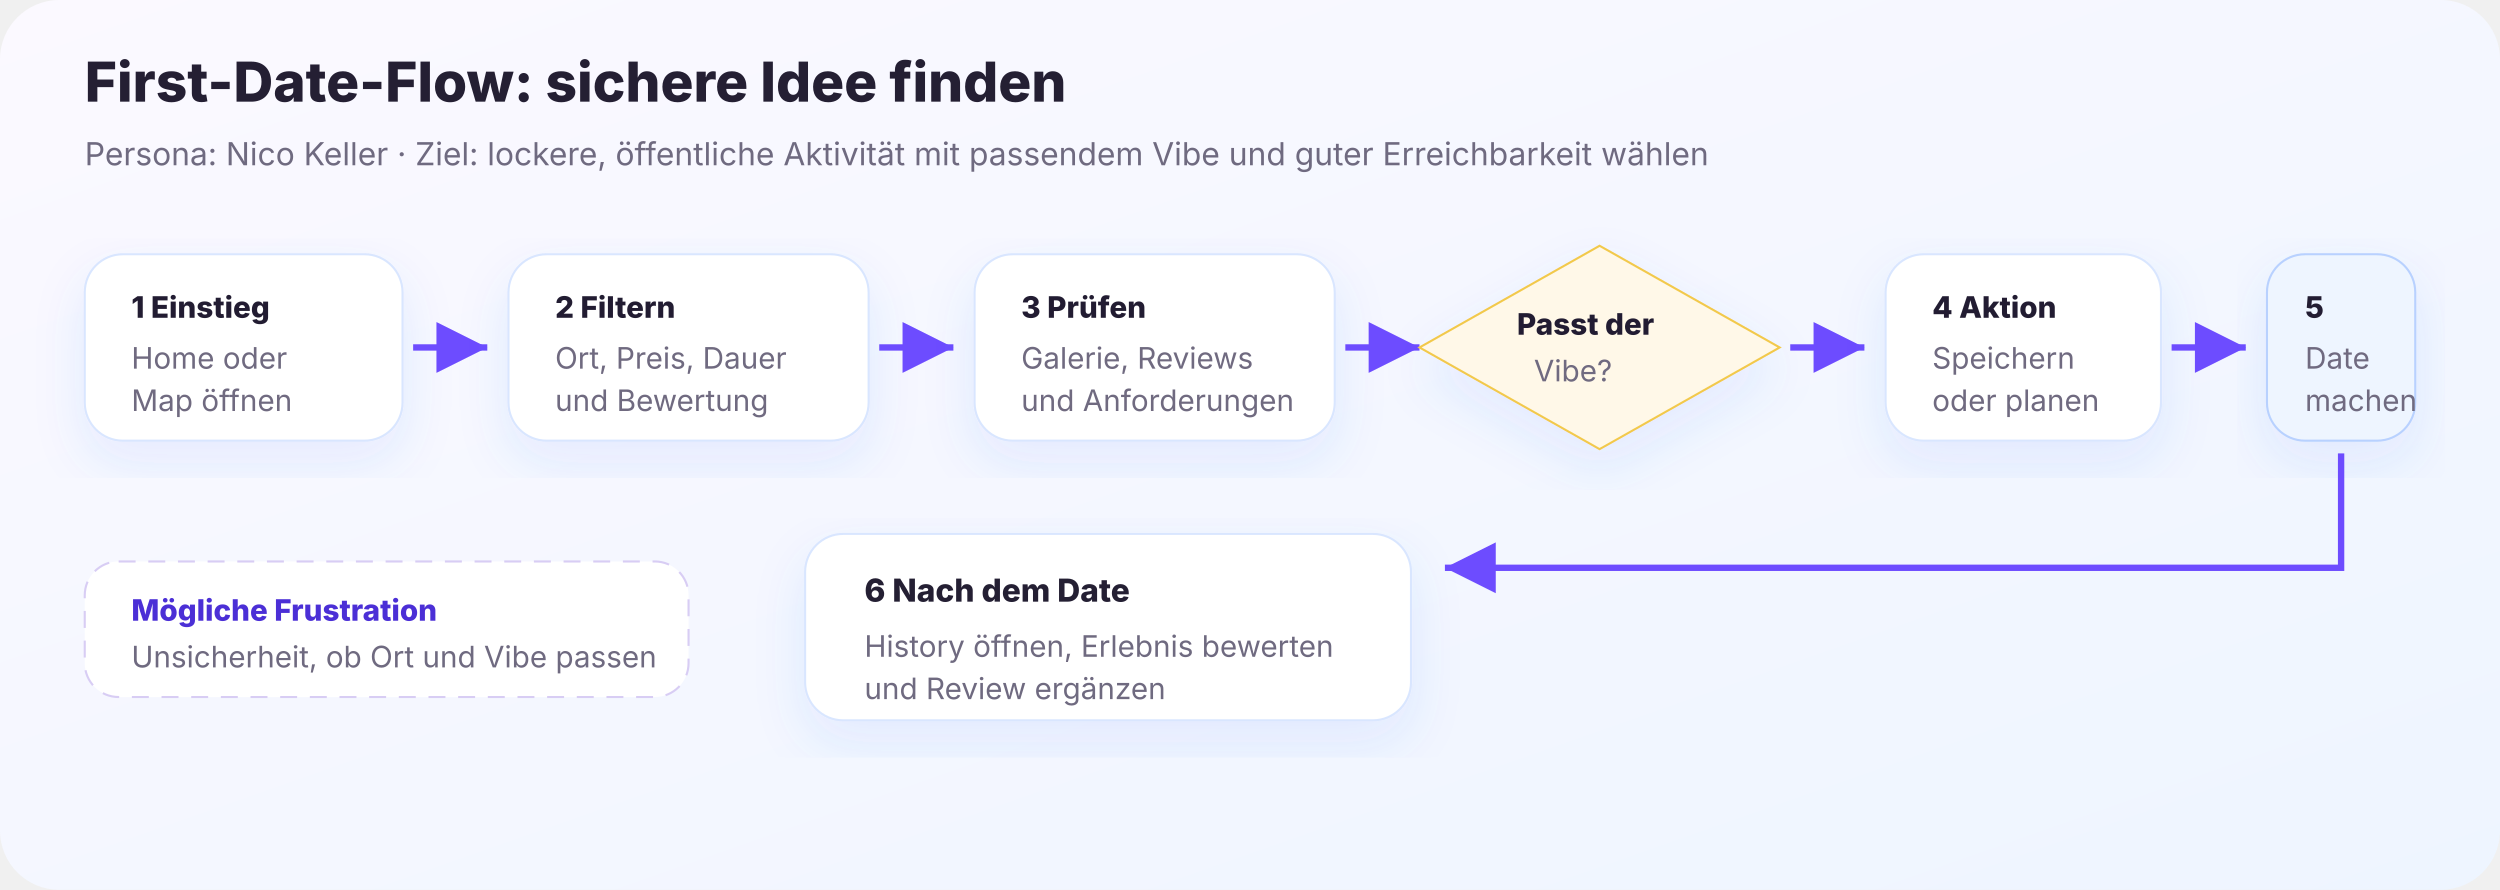
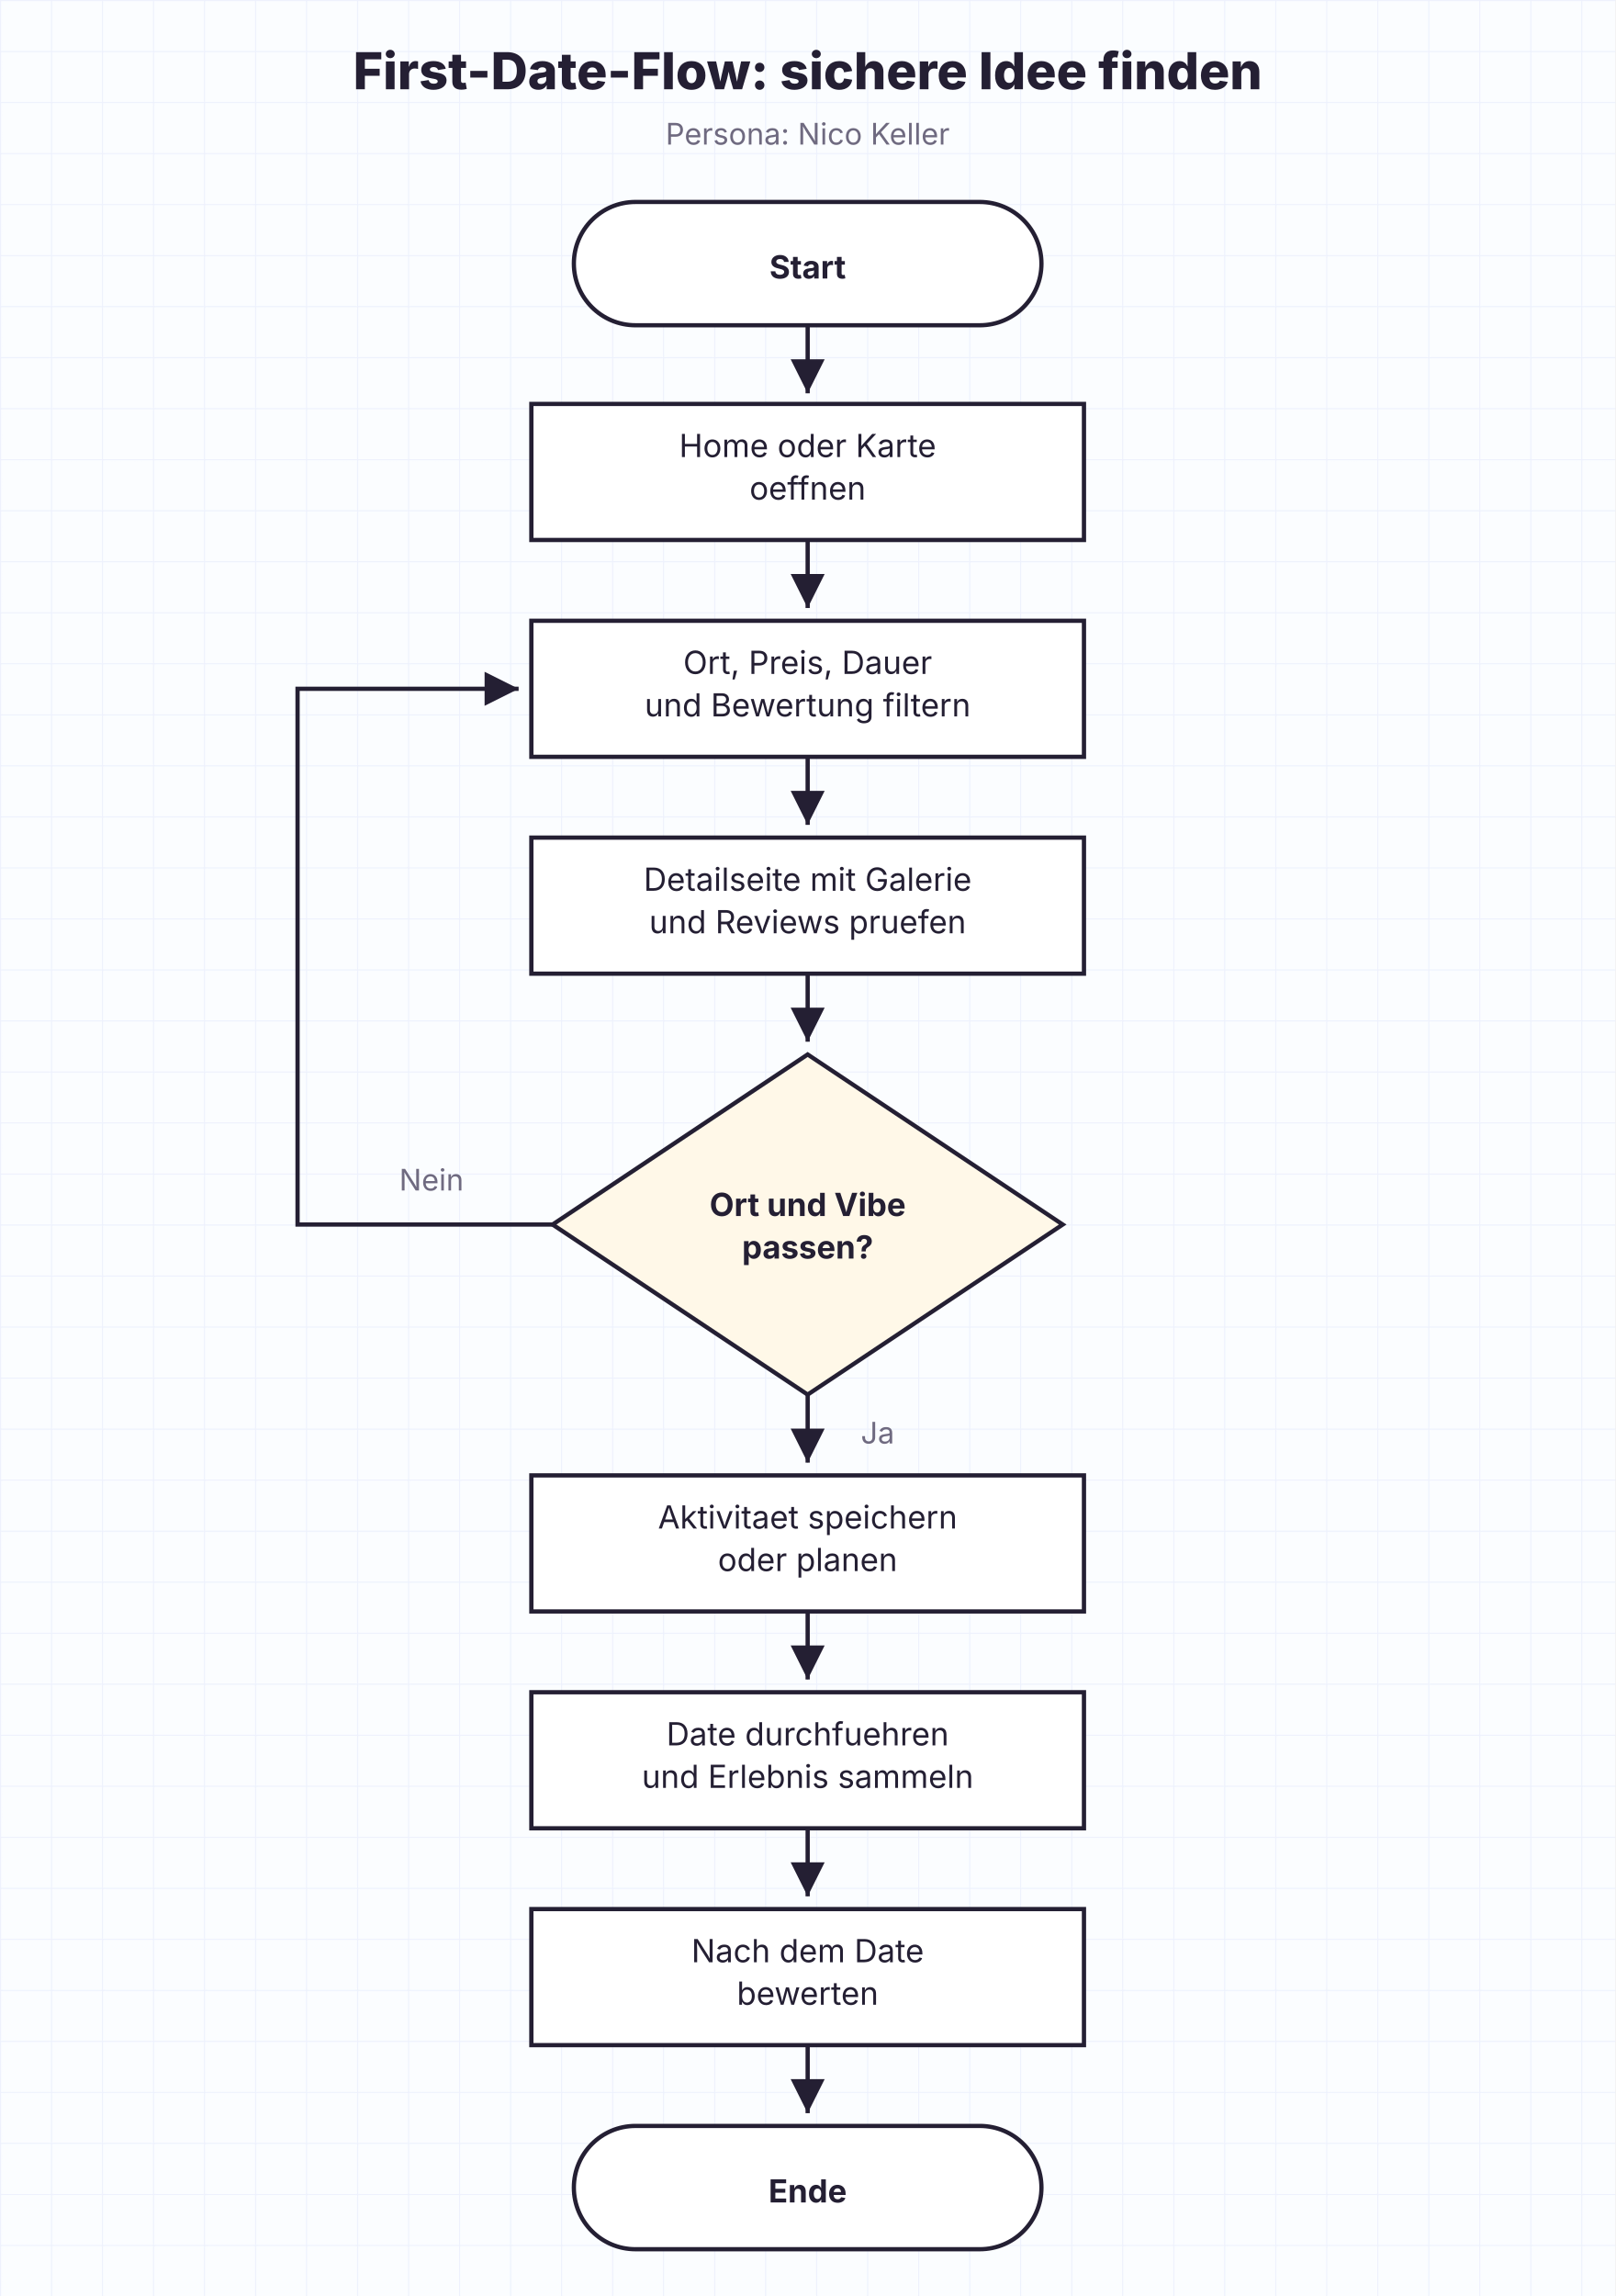
- <svg xmlns="http://www.w3.org/2000/svg" host="app.diagrams.net" version="1.1" width="1180" height="420" viewBox="0 0 1180 420" content="&lt;mxfile host=&quot;app.diagrams.net&quot; modified=&quot;2026-05-13T00:00:00.000Z&quot; agent=&quot;Codex&quot; version=&quot;24.7.17&quot;&gt;&lt;diagram id=&quot;journey-first-date-flow&quot; name=&quot;First-Date-Flow&quot;&gt;&lt;mxGraphModel&gt;&lt;root&gt;&lt;mxCell id=&quot;0&quot;/&gt;&lt;mxCell id=&quot;1&quot; parent=&quot;0&quot;/&gt;&lt;mxCell id=&quot;summary&quot; value=&quot;First-Date-Flow: Home/Map - Ort/Preis/Dauer/Bewertung filtern - Detailseite - Speichern oder Planen - Nach Date bewerten&quot; style=&quot;text;html=1;strokeColor=none;fillColor=none;fontSize=18;fontStyle=1;fontColor=#241f33;&quot; vertex=&quot;1&quot; parent=&quot;1&quot;&gt;&lt;mxGeometry x=&quot;40&quot; y=&quot;40&quot; width=&quot;1020&quot; height=&quot;40&quot; as=&quot;geometry&quot;/&gt;&lt;/mxCell&gt;&lt;/root&gt;&lt;/mxGraphModel&gt;&lt;/diagram&gt;&lt;/mxfile&gt;">
+ <svg xmlns="http://www.w3.org/2000/svg" host="app.diagrams.net" version="1.1" width="760" height="1080" viewBox="0 0 760 1080" content="&lt;mxfile host=&quot;app.diagrams.net&quot; modified=&quot;2026-05-13T00:00:00.000Z&quot; agent=&quot;Codex&quot; version=&quot;24.7.17&quot;&gt;&lt;diagram id=&quot;journey-first-date-flow&quot; name=&quot;First-Date-Flow&quot;&gt;&lt;mxGraphModel&gt;&lt;root&gt;&lt;mxCell id=&quot;0&quot;/&gt;&lt;mxCell id=&quot;1&quot; parent=&quot;0&quot;/&gt;&lt;mxCell id=&quot;note&quot; value=&quot;Klassischer Workflow: Start, Aktivitaeten als Rechtecke, Entscheidung als Raute, Ja/Nein-Pfade, Ende.&quot; style=&quot;text;html=1;&quot; vertex=&quot;1&quot; parent=&quot;1&quot;&gt;&lt;mxGeometry x=&quot;40&quot; y=&quot;40&quot; width=&quot;520&quot; height=&quot;40&quot; as=&quot;geometry&quot;/&gt;&lt;/mxCell&gt;&lt;/root&gt;&lt;/mxGraphModel&gt;&lt;/diagram&gt;&lt;/mxfile&gt;">
  <defs>
-     <linearGradient id="vm-bg-date" x1="0" x2="1" y1="0" y2="1">
-       <stop offset="0%" stop-color="#fbf9ff" />
-       <stop offset="100%" stop-color="#eef5ff" />
-     </linearGradient>
-     <filter id="shadow-date" x="-20%" y="-20%" width="140%" height="140%">
-       <feDropShadow dx="0" dy="10" stdDeviation="12" flood-color="#2f73ff" flood-opacity="0.10" />
-     </filter>
+     <pattern id="grid-date" width="24" height="24" patternUnits="userSpaceOnUse">
+       <path d="M24 0H0V24" fill="none" stroke="#e9eefc" stroke-width="1" />
+     </pattern>
    <marker id="arrow-date" markerWidth="12" markerHeight="12" refX="10" refY="6" orient="auto">
-       <path d="M2,2 L10,6 L2,10 Z" fill="#6d4cff" />
+       <path d="M2,2 L10,6 L2,10 Z" fill="#241f33" />
    </marker>
  </defs>
-   <rect x="0" y="0" width="1180" height="420" rx="28" fill="url(#vm-bg-date)" />
-   <text x="40" y="48" fill="#241f33" font-family="Inter, Arial, sans-serif" font-size="26" font-weight="800">First-Date-Flow: sichere Idee finden</text>
-   <text x="40" y="78" fill="#6f6a80" font-family="Inter, Arial, sans-serif" font-size="15">Persona: Nico Keller · Ziel: lockere, öffentliche Aktivität mit passendem Vibe und guter Erreichbarkeit wählen</text>
-   <g font-family="Inter, Arial, sans-serif" font-size="14" fill="#241f33">
-     <g filter="url(#shadow-date)">
-       <rect x="40" y="120" width="150" height="88" rx="18" fill="#ffffff" stroke="#d9e6ff" />
-       <text x="62" y="150" font-weight="800">1 Einstieg</text>
-       <text x="62" y="174" fill="#6f6a80">Home oder</text>
-       <text x="62" y="194" fill="#6f6a80">Map öffnen</text>
-     </g>
-     <path d="M195 164 H230" stroke="#6d4cff" stroke-width="3" fill="none" marker-end="url(#arrow-date)" />
-     <g filter="url(#shadow-date)">
-       <rect x="240" y="120" width="170" height="88" rx="18" fill="#ffffff" stroke="#d9e6ff" />
-       <text x="262" y="150" font-weight="800">2 Filtern</text>
-       <text x="262" y="174" fill="#6f6a80">Ort, Preis, Dauer</text>
-       <text x="262" y="194" fill="#6f6a80">und Bewertung</text>
-     </g>
-     <path d="M415 164 H450" stroke="#6d4cff" stroke-width="3" fill="none" marker-end="url(#arrow-date)" />
-     <g filter="url(#shadow-date)">
-       <rect x="460" y="120" width="170" height="88" rx="18" fill="#ffffff" stroke="#d9e6ff" />
-       <text x="482" y="150" font-weight="800">3 Prüfen</text>
-       <text x="482" y="174" fill="#6f6a80">Galerie, Reviews</text>
-       <text x="482" y="194" fill="#6f6a80">und Anforderungen</text>
-     </g>
-     <path d="M635 164 H670" stroke="#6d4cff" stroke-width="3" fill="none" marker-end="url(#arrow-date)" />
-     <g filter="url(#shadow-date)">
-       <path d="M755 116 L840 164 L755 212 L670 164 Z" fill="#fff8e8" stroke="#f2c94c" />
-       <text x="716" y="158" font-weight="800">Passt der</text>
-       <text x="724" y="180" fill="#6f6a80">Vibe?</text>
-     </g>
-     <path d="M845 164 H880" stroke="#6d4cff" stroke-width="3" fill="none" marker-end="url(#arrow-date)" />
-     <g filter="url(#shadow-date)">
-       <rect x="890" y="120" width="130" height="88" rx="18" fill="#ffffff" stroke="#d9e6ff" />
-       <text x="912" y="150" font-weight="800">4 Aktion</text>
-       <text x="912" y="174" fill="#6f6a80">Speichern</text>
-       <text x="912" y="194" fill="#6f6a80">oder planen</text>
-     </g>
-     <path d="M1025 164 H1060" stroke="#6d4cff" stroke-width="3" fill="none" marker-end="url(#arrow-date)" />
-     <g filter="url(#shadow-date)">
-       <rect x="1070" y="120" width="70" height="88" rx="18" fill="#eef5ff" stroke="#b8d1ff" />
-       <text x="1088" y="150" font-weight="800">5</text>
-       <text x="1088" y="174" fill="#6f6a80">Date</text>
-       <text x="1088" y="194" fill="#6f6a80">machen</text>
-     </g>
-   </g>
-   <path d="M1105 214 V268 H682" stroke="#6d4cff" stroke-width="3" fill="none" marker-end="url(#arrow-date)" />
-   <g font-family="Inter, Arial, sans-serif">
-     <rect x="380" y="252" width="286" height="88" rx="18" fill="#ffffff" stroke="#d9e6ff" filter="url(#shadow-date)" />
-     <text x="408" y="284" fill="#241f33" font-size="15" font-weight="800">6 Nach dem Date</text>
-     <text x="408" y="310" fill="#6f6a80" font-size="14">History öffnen, Erlebnis bewerten</text>
-     <text x="408" y="330" fill="#6f6a80" font-size="14">und Review ergänzen</text>
-     <rect x="40" y="265" width="285" height="64" rx="16" fill="#ffffff" stroke="#d8cdf4" stroke-dasharray="8 6" />
-     <text x="62" y="293" fill="#4b2fd6" font-size="14" font-weight="800">Mögliche Frustration</text>
-     <text x="62" y="315" fill="#6f6a80" font-size="14">Unsicherheit, ob Ort und Vibe passen</text>
+   <rect width="760" height="1080" fill="#fbfdff" />
+   <rect width="760" height="1080" fill="url(#grid-date)" opacity="0.75" />
+   <text x="380" y="42" text-anchor="middle" font-family="Inter, Arial, sans-serif" font-size="24" font-weight="800" fill="#241f33">First-Date-Flow: sichere Idee finden</text>
+   <text x="380" y="68" text-anchor="middle" font-family="Inter, Arial, sans-serif" font-size="14" fill="#6f6a80">Persona: Nico Keller</text>
+   <g font-family="Inter, Arial, sans-serif" font-size="15" fill="#241f33" stroke="#241f33" stroke-width="2">
+     <rect x="270" y="95" width="220" height="58" rx="29" fill="#ffffff" />
+     <text x="380" y="131" text-anchor="middle" stroke="none" font-weight="700">Start</text>
+     <path d="M380 153V185" fill="none" marker-end="url(#arrow-date)" />
+     <rect x="250" y="190" width="260" height="64" fill="#ffffff" />
+     <text x="380" y="215" text-anchor="middle" stroke="none">Home oder Karte</text>
+     <text x="380" y="235" text-anchor="middle" stroke="none">oeffnen</text>
+     <path d="M380 254V286" fill="none" marker-end="url(#arrow-date)" />
+     <rect x="250" y="292" width="260" height="64" fill="#ffffff" />
+     <text x="380" y="317" text-anchor="middle" stroke="none">Ort, Preis, Dauer</text>
+     <text x="380" y="337" text-anchor="middle" stroke="none">und Bewertung filtern</text>
+     <path d="M380 356V388" fill="none" marker-end="url(#arrow-date)" />
+     <rect x="250" y="394" width="260" height="64" fill="#ffffff" />
+     <text x="380" y="419" text-anchor="middle" stroke="none">Detailseite mit Galerie</text>
+     <text x="380" y="439" text-anchor="middle" stroke="none">und Reviews pruefen</text>
+     <path d="M380 458V490" fill="none" marker-end="url(#arrow-date)" />
+     <polygon points="380,496 500,576 380,656 260,576" fill="#fff8e8" />
+     <text x="380" y="572" text-anchor="middle" stroke="none" font-weight="700">Ort und Vibe</text>
+     <text x="380" y="592" text-anchor="middle" stroke="none" font-weight="700">passen?</text>
+     <path d="M260 576H140V324H244" fill="none" marker-end="url(#arrow-date)" />
+     <text x="203" y="560" text-anchor="middle" stroke="none" font-size="14" fill="#6f6a80">Nein</text>
+     <path d="M380 656V688" fill="none" marker-end="url(#arrow-date)" />
+     <text x="405" y="679" stroke="none" font-size="14" fill="#6f6a80">Ja</text>
+     <rect x="250" y="694" width="260" height="64" fill="#ffffff" />
+     <text x="380" y="719" text-anchor="middle" stroke="none">Aktivitaet speichern</text>
+     <text x="380" y="739" text-anchor="middle" stroke="none">oder planen</text>
+     <path d="M380 758V790" fill="none" marker-end="url(#arrow-date)" />
+     <rect x="250" y="796" width="260" height="64" fill="#ffffff" />
+     <text x="380" y="821" text-anchor="middle" stroke="none">Date durchfuehren</text>
+     <text x="380" y="841" text-anchor="middle" stroke="none">und Erlebnis sammeln</text>
+     <path d="M380 860V892" fill="none" marker-end="url(#arrow-date)" />
+     <rect x="250" y="898" width="260" height="64" fill="#ffffff" />
+     <text x="380" y="923" text-anchor="middle" stroke="none">Nach dem Date</text>
+     <text x="380" y="943" text-anchor="middle" stroke="none">bewerten</text>
+     <path d="M380 962V994" fill="none" marker-end="url(#arrow-date)" />
+     <rect x="270" y="1000" width="220" height="58" rx="29" fill="#ffffff" />
+     <text x="380" y="1036" text-anchor="middle" stroke="none" font-weight="700">Ende</text>
  </g>
</svg>
